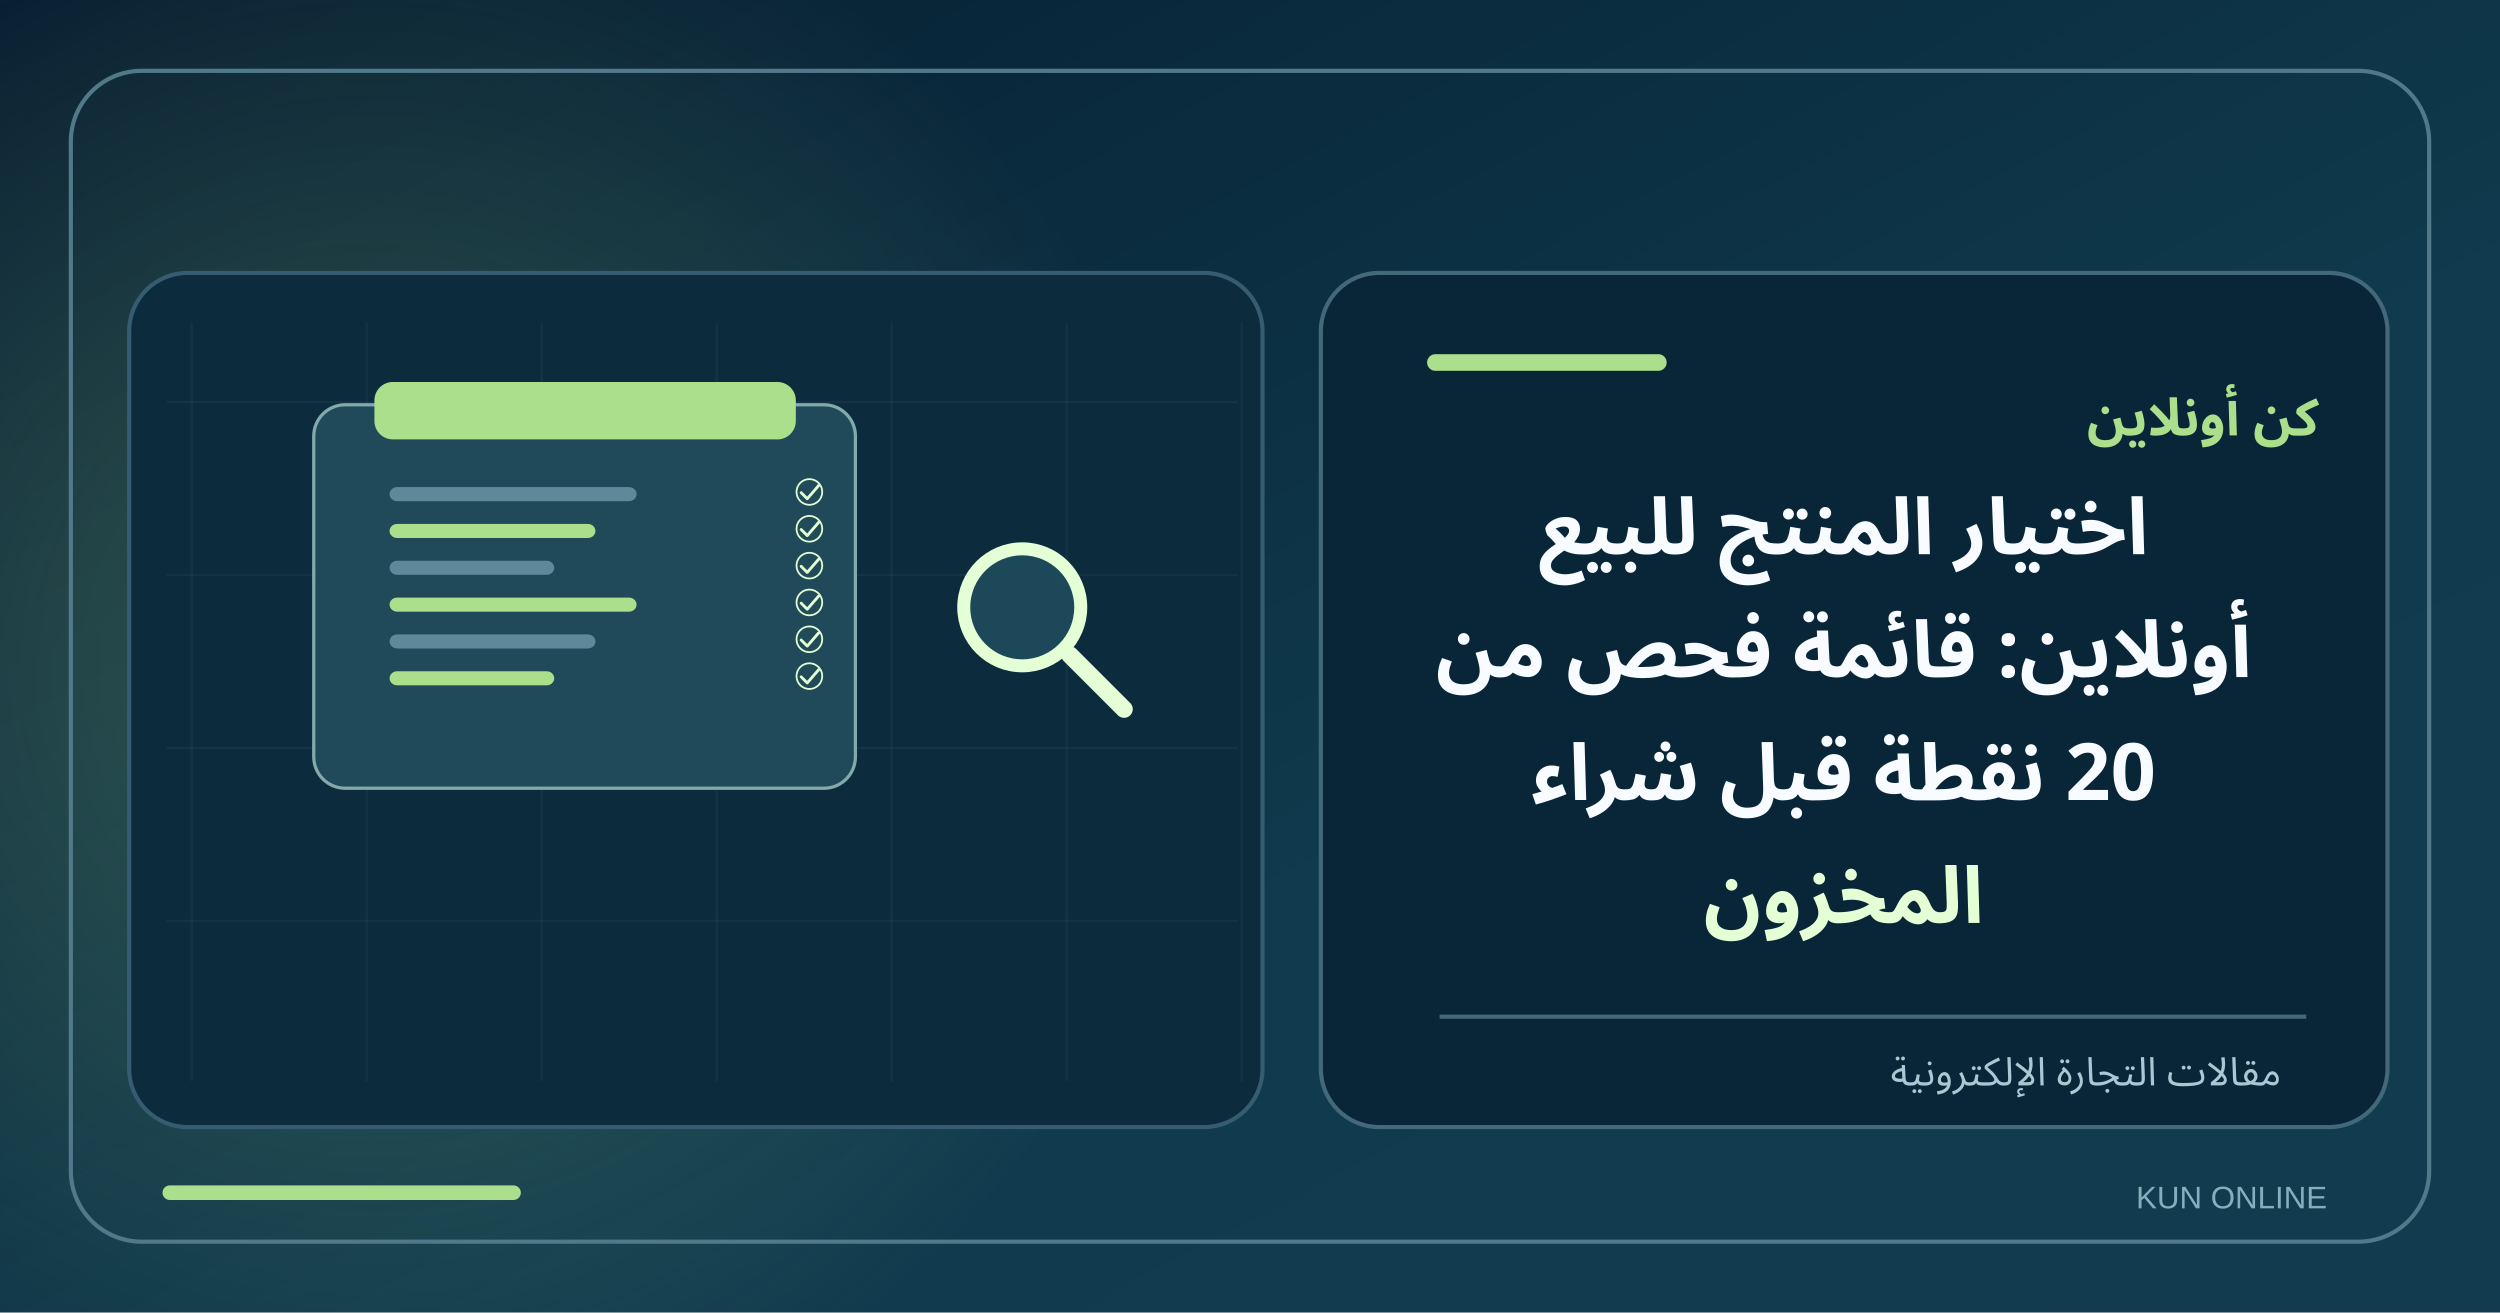
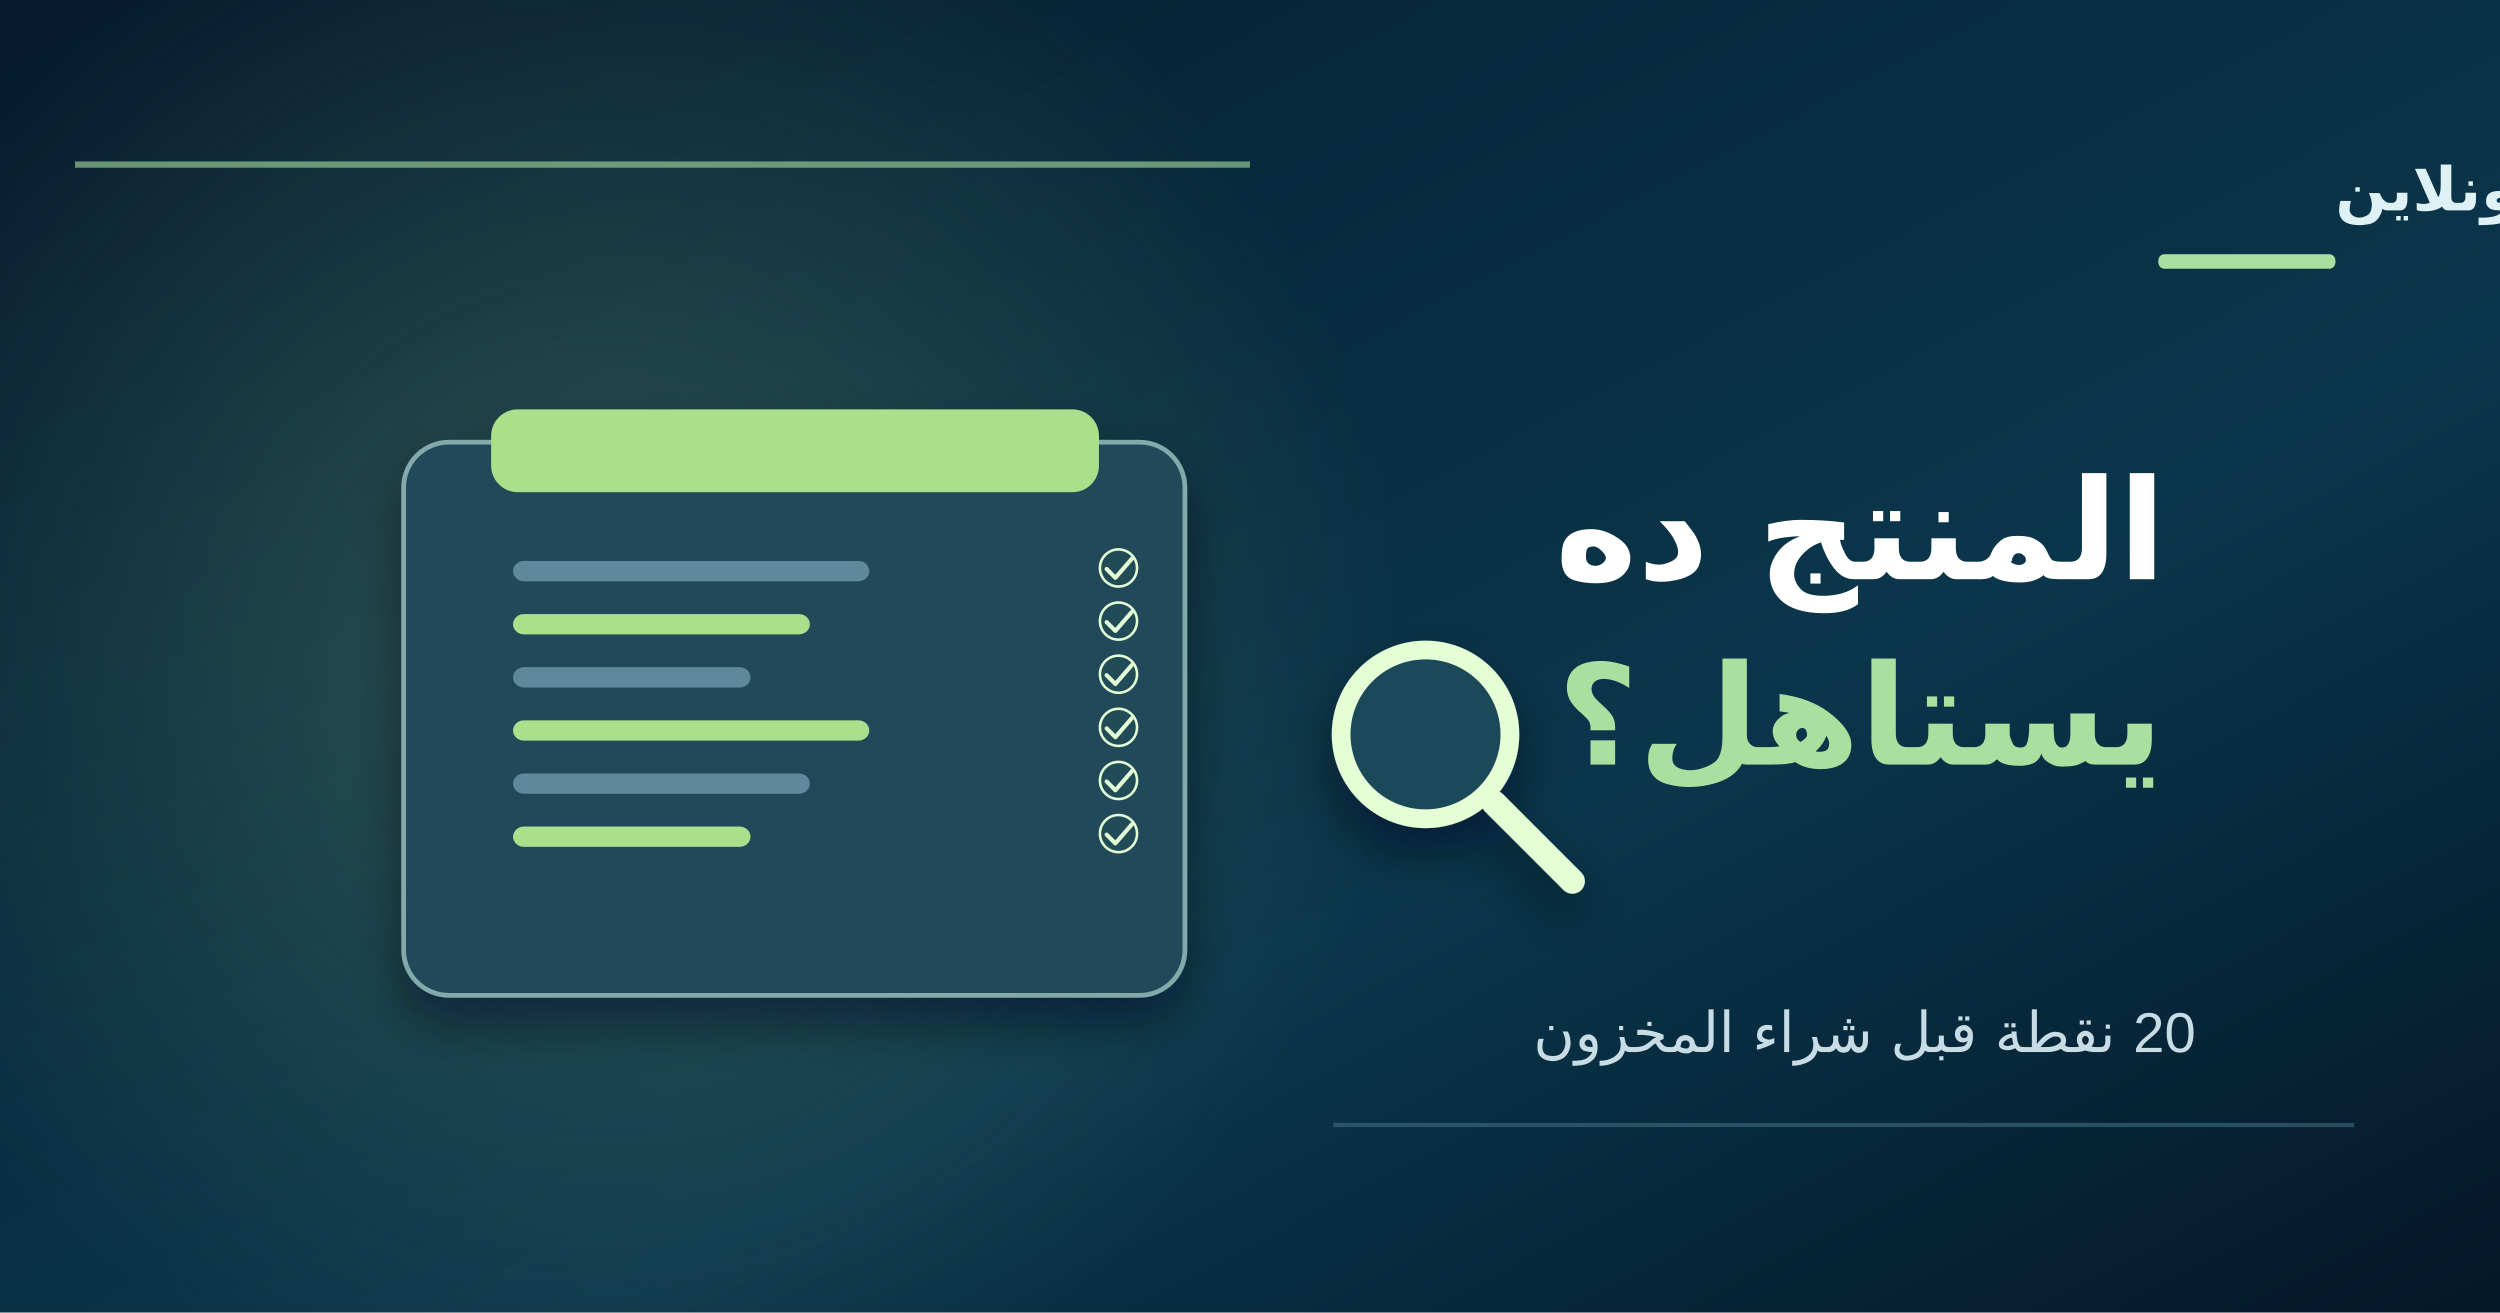
<svg xmlns="http://www.w3.org/2000/svg" width="1200" height="630" viewBox="0 0 1200 630" role="img" aria-labelledby="title desc">
  <defs>
-     <linearGradient id="back" x1="0" y1="0" x2="1" y2="1">
-       <stop stop-color="#061d30" />
-       <stop offset=".62" stop-color="#103b4e" />
-       <stop offset="1" stop-color="#123b50" />
+     <linearGradient id="bg" x1="0" y1="0" x2="1" y2="1">
+       <stop stop-color="#061b2d" />
+       <stop offset=".62" stop-color="#0a364b" />
+       <stop offset="1" stop-color="#041728" />
    </linearGradient>
+     <radialGradient id="glow">
+       <stop stop-color="#a9e0a0" stop-opacity=".23" />
+       <stop offset="1" stop-color="#a9e0a0" stop-opacity="0" />
+     </radialGradient>
    <linearGradient id="glass" x1="0" y1="0" x2="1" y2="1">
-       <stop stop-color="#214f61" />
-       <stop offset="1" stop-color="#143a4d" />
+       <stop stop-color="#2b6675" />
+       <stop offset="1" stop-color="#15384b" />
    </linearGradient>
-     <radialGradient id="bloom">
-       <stop stop-color="#acdf8b" stop-opacity=".24" />
-       <stop offset="1" stop-color="#acdf8b" stop-opacity="0" />
-     </radialGradient>
+     <filter id="drop" x="-30%" y="-30%" width="170%" height="170%">
+       <feDropShadow dx="0" dy="17" stdDeviation="16" flood-color="#010e19" flood-opacity=".45" />
+     </filter>
  </defs>
-   <rect width="1200" height="630" fill="url(#back)" />
-   <circle cx="180" cy="320" r="390" fill="url(#bloom)" />
-   <rect x="34" y="34" width="1132" height="562" rx="34" fill="none" stroke="#51798a" stroke-width="2" />
-   <rect x="62" y="131" width="544" height="410" rx="28" fill="#0c2b3d" stroke="#365c71" stroke-width="2" />
-   <g stroke="#508396" stroke-opacity=".10" stroke-width="1">
-     <path d="M92 155V519" />
-     <path d="M176 155V519" />
-     <path d="M260 155V519" />
-     <path d="M344 155V519" />
-     <path d="M428 155V519" />
-     <path d="M512 155V519" />
-     <path d="M596 155V519" />
-     <path d="M80 193H594" />
-     <path d="M80 276H594" />
-     <path d="M80 359H594" />
-     <path d="M80 442H594" />
-   </g>
-   <g id="topic-illustration" transform="translate(44 122) scale(.52)">
+   <rect width="1200" height="630" fill="url(#bg)" />
+   <circle cx="290" cy="310" r="381" fill="url(#glow)" />
+   <path d="M36 79H600" stroke="#a9e0a0" stroke-width="3" opacity=".6" />
+   <g id="topic-art" filter="url(#drop)" transform="translate(40 108) scale(.75)">
    <rect x="205" y="139" width="500" height="354" rx="29" fill="#20495a" stroke="#83aaab" stroke-width="3" />
    <rect x="261" y="118" width="389" height="53" rx="17" fill="#acdf8b" stroke="none" stroke-width="0" />
    <rect x="275" y="215" width="228" height="13" rx="7" fill="#5f899b" stroke="none" stroke-width="0" />
    <rect x="275" y="249" width="190" height="13" rx="7" fill="#acdf8b" stroke="none" stroke-width="0" />
    <rect x="275" y="283" width="152" height="13" rx="7" fill="#5f899b" stroke="none" stroke-width="0" />
    <rect x="275" y="317" width="228" height="13" rx="7" fill="#acdf8b" stroke="none" stroke-width="0" />
    <rect x="275" y="351" width="190" height="13" rx="7" fill="#5f899b" stroke="none" stroke-width="0" />
    <rect x="275" y="385" width="152" height="13" rx="7" fill="#acdf8b" stroke="none" stroke-width="0" />
    <g transform="translate(646 203) scale(0.33)">
      <circle cx="50" cy="50" r="36" fill="#214b58" stroke="#e4ffd5" stroke-width="5" />
      <path d="M27 52L44 69L76 32" fill="none" stroke="#e4ffd5" stroke-width="8" stroke-linecap="round" stroke-linejoin="round" />
    </g>
    <g transform="translate(646 237) scale(0.33)">
      <circle cx="50" cy="50" r="36" fill="#214b58" stroke="#e4ffd5" stroke-width="5" />
      <path d="M27 52L44 69L76 32" fill="none" stroke="#e4ffd5" stroke-width="8" stroke-linecap="round" stroke-linejoin="round" />
    </g>
    <g transform="translate(646 271) scale(0.33)">
      <circle cx="50" cy="50" r="36" fill="#214b58" stroke="#e4ffd5" stroke-width="5" />
      <path d="M27 52L44 69L76 32" fill="none" stroke="#e4ffd5" stroke-width="8" stroke-linecap="round" stroke-linejoin="round" />
    </g>
    <g transform="translate(646 305) scale(0.33)">
      <circle cx="50" cy="50" r="36" fill="#214b58" stroke="#e4ffd5" stroke-width="5" />
      <path d="M27 52L44 69L76 32" fill="none" stroke="#e4ffd5" stroke-width="8" stroke-linecap="round" stroke-linejoin="round" />
    </g>
    <g transform="translate(646 339) scale(0.33)">
      <circle cx="50" cy="50" r="36" fill="#214b58" stroke="#e4ffd5" stroke-width="5" />
      <path d="M27 52L44 69L76 32" fill="none" stroke="#e4ffd5" stroke-width="8" stroke-linecap="round" stroke-linejoin="round" />
    </g>
    <g transform="translate(646 373) scale(0.33)">
      <circle cx="50" cy="50" r="36" fill="#214b58" stroke="#e4ffd5" stroke-width="5" />
      <path d="M27 52L44 69L76 32" fill="none" stroke="#e4ffd5" stroke-width="8" stroke-linecap="round" stroke-linejoin="round" />
    </g>
    <g transform="translate(773 238) scale(2)">
      <circle cx="43" cy="44" r="27" fill="#1d485a" stroke="#e4ffd5" stroke-width="6" />
      <path d="M65 66L90 91" fill="none" stroke="#e4ffd5" stroke-width="8" stroke-linecap="round" stroke-linejoin="round" />
    </g>
  </g>
-   <rect x="634" y="131" width="512" height="410" rx="28" fill="#092639" stroke="#436879" stroke-width="2" />
-   <rect x="685" y="170" width="115" height="8" rx="4" fill="#acdf8b" />
-   <text x="1113" y="209" direction="rtl" text-anchor="start" font-family="Cairo,Tajawal,Noto Sans Arabic,Segoe UI,Arial,sans-serif" font-size="25" font-weight="700" fill="#acdf8b">كن أونلاين</text>
-   <g id="article-title">
-     <text x="885" y="266" text-anchor="middle" direction="rtl" unicode-bidi="plaintext" font-family="Cairo,Tajawal,Noto Sans Arabic,Segoe UI,Arial,sans-serif" font-size="38" font-weight="700" letter-spacing="0" fill="#f8fbff">اختيار المنتج للبيع</text>
-     <text x="885" y="325" text-anchor="middle" direction="rtl" unicode-bidi="plaintext" font-family="Cairo,Tajawal,Noto Sans Arabic,Segoe UI,Arial,sans-serif" font-size="38" font-weight="700" letter-spacing="0" fill="#f8fbff">أونلاين: قائمة فحص من</text>
-     <text x="885" y="384" text-anchor="middle" direction="rtl" unicode-bidi="plaintext" font-family="Cairo,Tajawal,Noto Sans Arabic,Segoe UI,Arial,sans-serif" font-size="38" font-weight="700" letter-spacing="0" fill="#f8fbff">20 نقطة قبل شراء</text>
-     <text x="885" y="443" text-anchor="middle" direction="rtl" unicode-bidi="plaintext" font-family="Cairo,Tajawal,Noto Sans Arabic,Segoe UI,Arial,sans-serif" font-size="38" font-weight="700" letter-spacing="0" fill="#e4ffd5">المخزون</text>
+   <text x="1121" y="101" direction="rtl" text-anchor="end" font-family="Cairo,Tajawal,Segoe UI,Arial,sans-serif" font-size="29" font-weight="700" fill="#def2f5">كن أونلاين</text>
+   <rect x="1036" y="122" width="85" height="7" rx="3" fill="#a9e0a0" />
+   <g id="hook">
+     <text x="893" y="278" direction="rtl" unicode-bidi="plaintext" text-anchor="middle" font-family="Cairo,Tajawal,Segoe UI,Arial,sans-serif" font-size="67" font-weight="900" fill="#ffffff">المنتج ده</text>
+     <text x="893" y="367" direction="rtl" unicode-bidi="plaintext" text-anchor="middle" font-family="Cairo,Tajawal,Segoe UI,Arial,sans-serif" font-size="67" font-weight="900" fill="#a9e0a0">يستاهل؟</text>
  </g>
-   <path d="M691 488H1107" stroke="#426979" stroke-width="2" />
-   <text x="1095" y="521" direction="rtl" text-anchor="start" font-family="Cairo,Tajawal,Noto Sans Arabic,Segoe UI,Arial,sans-serif" font-size="19" fill="#a9c8d2">مقالات التجارة الإلكترونية</text>
-   <rect x="78" y="569" width="172" height="7" rx="3.5" fill="#acdf8b" />
-   <text x="1117" y="580" direction="rtl" text-anchor="start" font-family="Arial,sans-serif" font-size="15" fill="#87aebc">KUN ONLINE</text>
+   <text x="895" y="505" direction="rtl" text-anchor="middle" font-family="Cairo,Tajawal,Segoe UI,Arial,sans-serif" font-size="27" fill="#c8dce5">20 نقطة قبل شراء المخزون</text>
+   <path d="M640 540H1130" stroke="#3f6d7f" stroke-width="2" opacity=".6" />
</svg>
